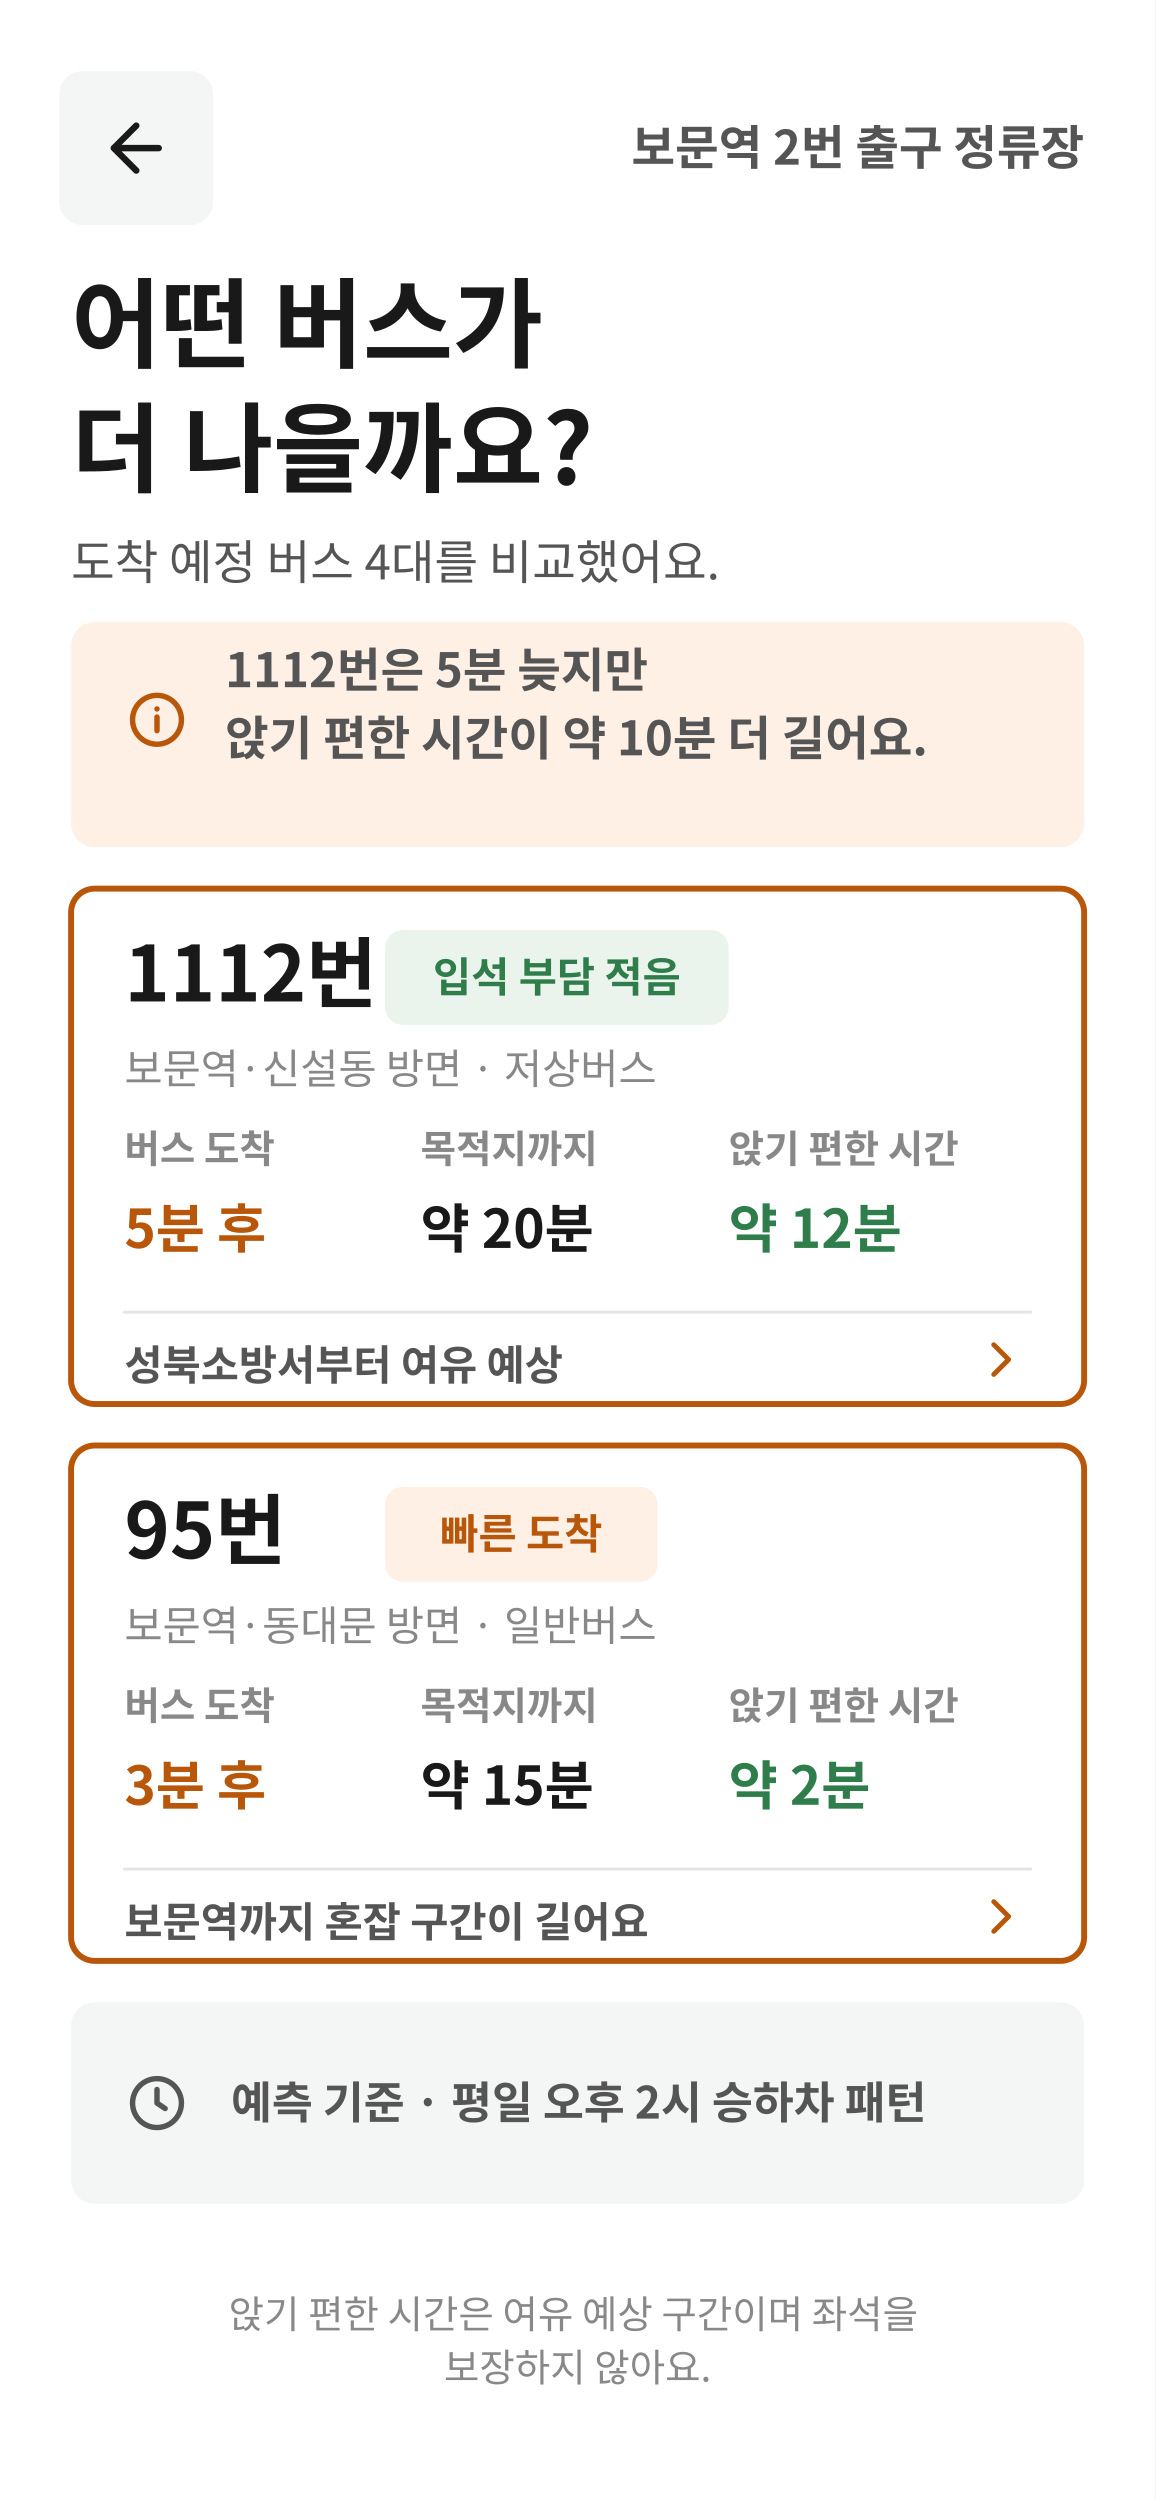
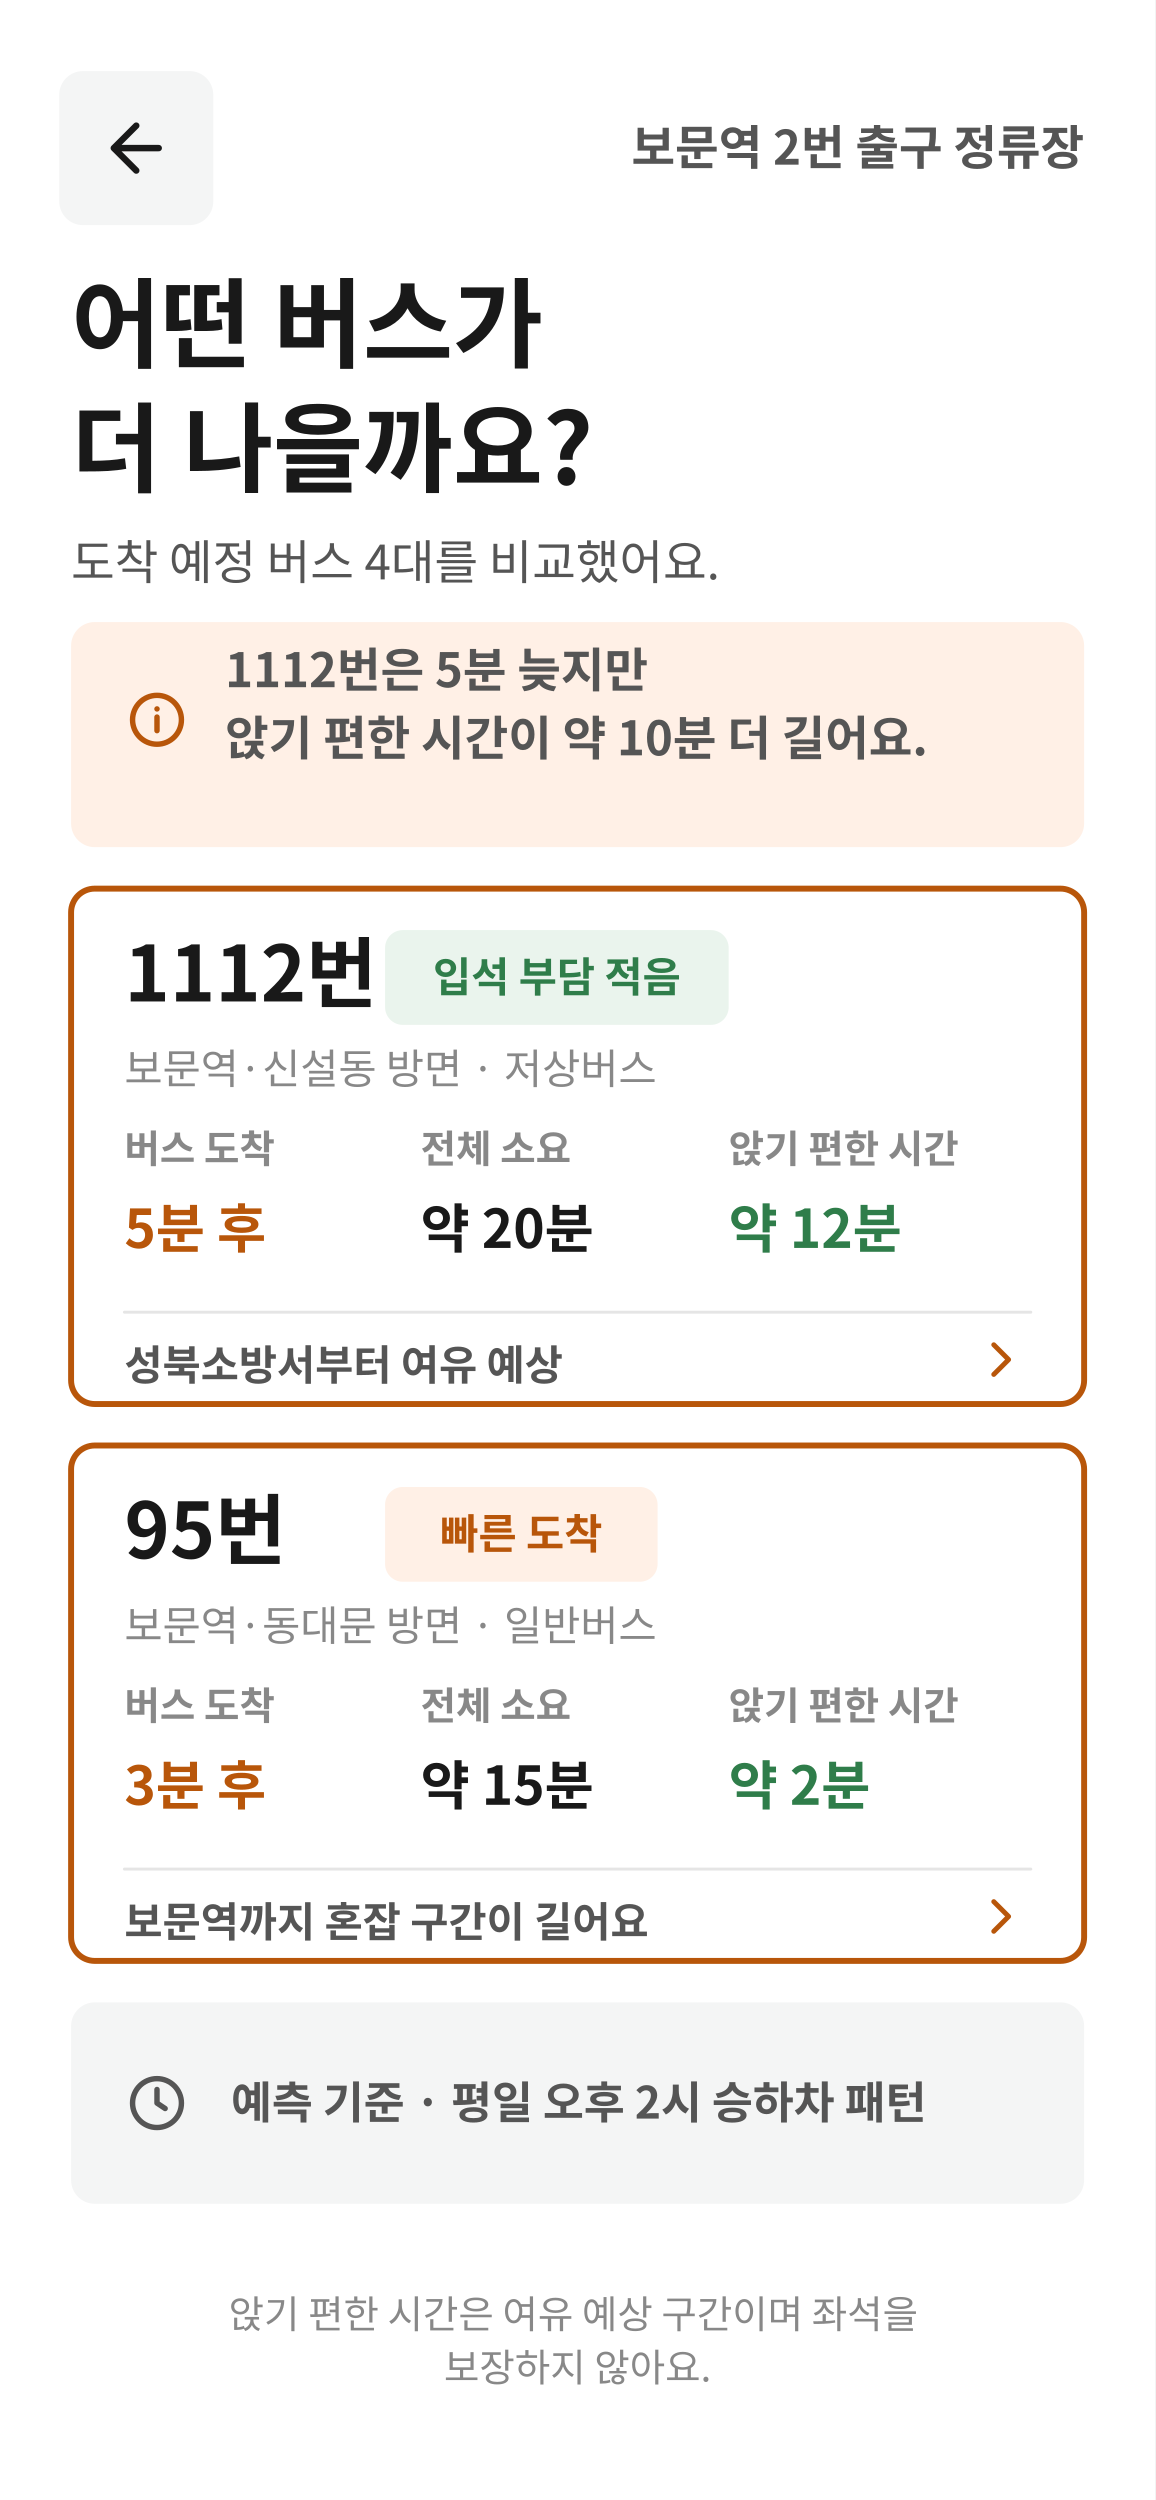
<svg xmlns="http://www.w3.org/2000/svg" width="390" height="844" viewBox="0 0 390 844" role="img" aria-label="앉기 편한 시간과 빠른 도착 버스 비교 화면">
  <rect x="0" y="0" width="390" height="844" rx="0" fill="#FFFFFF" stroke="none" stroke-width="1" />
  <rect x="20" y="24" width="52" height="52" rx="8" fill="#F4F5F5" stroke="none" stroke-width="1" />
  <g transform="translate(33 37) scale(1.083333)">
    <path d="M19 12H5M12 19l-7-7 7-7" fill="none" stroke="#191919" stroke-width="2" stroke-linecap="round" stroke-linejoin="round" />
  </g>
  <text x="366" y="50" font-family="Noto Sans CJK KR, Malgun Gothic, sans-serif" font-size="16" font-weight="700" fill="#555555" text-anchor="end" dominant-baseline="middle" letter-spacing="0">보문역 2번 출구 정류장</text>
  <text x="24" y="110" font-family="Noto Sans CJK KR, Malgun Gothic, sans-serif" font-size="33" font-weight="800" fill="#191919" text-anchor="start" dominant-baseline="middle" letter-spacing="0">어떤 버스가</text>
  <text x="24" y="152" font-family="Noto Sans CJK KR, Malgun Gothic, sans-serif" font-size="33" font-weight="800" fill="#191919" text-anchor="start" dominant-baseline="middle" letter-spacing="0">더 나을까요?</text>
  <text x="24" y="190" font-family="Noto Sans CJK KR, Malgun Gothic, sans-serif" font-size="16" font-weight="500" fill="#555555" text-anchor="start" dominant-baseline="middle" letter-spacing="0">도착 예정 버스 4대를 비교했어요.</text>
  <rect x="24" y="210" width="342" height="76" rx="8" fill="#FFF0E6" stroke="none" stroke-width="1" />
  <g transform="translate(42 232) scale(0.9166667)">
    <circle cx="12" cy="12" r="9" fill="none" stroke="#B8560A" stroke-width="2" stroke-linecap="round" stroke-linejoin="round" />
    <path d="M12 11v5M12 8h.01" fill="none" stroke="#B8560A" stroke-width="2" stroke-linecap="round" stroke-linejoin="round" />
  </g>
  <text x="76" y="232" font-family="Noto Sans CJK KR, Malgun Gothic, sans-serif" font-size="16" font-weight="700" fill="#555555" text-anchor="start" letter-spacing="0">
    <tspan x="76" dy="0">1112번은 5분 늦지만</tspan>
    <tspan x="76" dy="23">앉기 편한 시간이 약 10분 더 길어요.</tspan>
  </text>
  <rect x="24" y="300" width="342" height="174" rx="8" fill="#FFFFFF" stroke="#B8560A" stroke-width="2" />
  <text x="42" y="329" font-family="Noto Sans CJK KR, Malgun Gothic, sans-serif" font-size="26" font-weight="800" fill="#191919" text-anchor="start" dominant-baseline="middle" letter-spacing="0">1112번</text>
  <rect x="130" y="314" width="116" height="32" rx="6" fill="#EAF4ED" stroke="none" stroke-width="1" />
  <text x="188" y="330" font-family="Noto Sans CJK KR, Malgun Gothic, sans-serif" font-size="14" font-weight="800" fill="#2F7D4A" text-anchor="middle" dominant-baseline="middle" letter-spacing="0">입석 부담 적음</text>
  <text x="42" y="361" font-family="Noto Sans CJK KR, Malgun Gothic, sans-serif" font-size="14" font-weight="500" fill="#888888" text-anchor="start" dominant-baseline="middle" letter-spacing="0">보문역·신설동 방면 · 저상버스</text>
  <text x="42" y="388" font-family="Noto Sans CJK KR, Malgun Gothic, sans-serif" font-size="13" font-weight="600" fill="#888888" text-anchor="start" dominant-baseline="middle" letter-spacing="0">버스 도착</text>
  <text x="42" y="415" font-family="Noto Sans CJK KR, Malgun Gothic, sans-serif" font-size="18" font-weight="800" fill="#B8560A" text-anchor="start" dominant-baseline="middle" letter-spacing="0">5분 후</text>
-   <text x="142" y="388" font-family="Noto Sans CJK KR, Malgun Gothic, sans-serif" font-size="13" font-weight="600" fill="#888888" text-anchor="start" dominant-baseline="middle" letter-spacing="0">목적지까지</text>
+   <text x="142" y="388" font-family="Noto Sans CJK KR, Malgun Gothic, sans-serif" font-size="13" font-weight="600" fill="#888888" text-anchor="start" dominant-baseline="middle" letter-spacing="0">전체 소요</text>
  <text x="142" y="415" font-family="Noto Sans CJK KR, Malgun Gothic, sans-serif" font-size="18" font-weight="800" fill="#191919" text-anchor="start" dominant-baseline="middle" letter-spacing="0">약 20분</text>
  <text x="246" y="388" font-family="Noto Sans CJK KR, Malgun Gothic, sans-serif" font-size="13" font-weight="600" fill="#888888" text-anchor="start" dominant-baseline="middle" letter-spacing="0">앉기 편한 시간</text>
  <text x="246" y="415" font-family="Noto Sans CJK KR, Malgun Gothic, sans-serif" font-size="18" font-weight="800" fill="#2F7D4A" text-anchor="start" dominant-baseline="middle" letter-spacing="0">약 12분</text>
  <line x1="42" y1="443" x2="348" y2="443" stroke="#E5E5E5" stroke-width="1" stroke-linecap="round" />
  <text x="42" y="461" font-family="Noto Sans CJK KR, Malgun Gothic, sans-serif" font-size="14" font-weight="600" fill="#555555" text-anchor="start" dominant-baseline="middle" letter-spacing="0">성북소방서부터 여유 예상</text>
  <g transform="translate(328 449) scale(0.8333333)">
    <path d="m9 18 6-6-6-6" fill="none" stroke="#B8560A" stroke-width="2" stroke-linecap="round" stroke-linejoin="round" />
  </g>
  <rect x="24" y="488" width="342" height="174" rx="8" fill="#FFFFFF" stroke="#B8560A" stroke-width="2" />
  <text x="42" y="517" font-family="Noto Sans CJK KR, Malgun Gothic, sans-serif" font-size="26" font-weight="800" fill="#191919" text-anchor="start" dominant-baseline="middle" letter-spacing="0">95번</text>
  <rect x="130" y="502" width="92" height="32" rx="6" fill="#FFF0E6" stroke="none" stroke-width="1" />
  <text x="176" y="518" font-family="Noto Sans CJK KR, Malgun Gothic, sans-serif" font-size="14" font-weight="800" fill="#B8560A" text-anchor="middle" dominant-baseline="middle" letter-spacing="0">빠른 도착</text>
  <text x="42" y="549" font-family="Noto Sans CJK KR, Malgun Gothic, sans-serif" font-size="14" font-weight="500" fill="#888888" text-anchor="start" dominant-baseline="middle" letter-spacing="0">보문역·동대문 방면 · 일반버스</text>
  <text x="42" y="576" font-family="Noto Sans CJK KR, Malgun Gothic, sans-serif" font-size="13" font-weight="600" fill="#888888" text-anchor="start" dominant-baseline="middle" letter-spacing="0">버스 도착</text>
  <text x="42" y="603" font-family="Noto Sans CJK KR, Malgun Gothic, sans-serif" font-size="18" font-weight="800" fill="#B8560A" text-anchor="start" dominant-baseline="middle" letter-spacing="0">3분 후</text>
-   <text x="142" y="576" font-family="Noto Sans CJK KR, Malgun Gothic, sans-serif" font-size="13" font-weight="600" fill="#888888" text-anchor="start" dominant-baseline="middle" letter-spacing="0">목적지까지</text>
+   <text x="142" y="576" font-family="Noto Sans CJK KR, Malgun Gothic, sans-serif" font-size="13" font-weight="600" fill="#888888" text-anchor="start" dominant-baseline="middle" letter-spacing="0">전체 소요</text>
  <text x="142" y="603" font-family="Noto Sans CJK KR, Malgun Gothic, sans-serif" font-size="18" font-weight="800" fill="#191919" text-anchor="start" dominant-baseline="middle" letter-spacing="0">약 15분</text>
  <text x="246" y="576" font-family="Noto Sans CJK KR, Malgun Gothic, sans-serif" font-size="13" font-weight="600" fill="#888888" text-anchor="start" dominant-baseline="middle" letter-spacing="0">앉기 편한 시간</text>
  <text x="246" y="603" font-family="Noto Sans CJK KR, Malgun Gothic, sans-serif" font-size="18" font-weight="800" fill="#2F7D4A" text-anchor="start" dominant-baseline="middle" letter-spacing="0">약 2분</text>
  <line x1="42" y1="631" x2="348" y2="631" stroke="#E5E5E5" stroke-width="1" stroke-linecap="round" />
  <text x="42" y="649" font-family="Noto Sans CJK KR, Malgun Gothic, sans-serif" font-size="14" font-weight="600" fill="#555555" text-anchor="start" dominant-baseline="middle" letter-spacing="0">보문역까지 혼잡 구간이 길어요</text>
  <g transform="translate(328 637) scale(0.8333333)">
    <path d="m9 18 6-6-6-6" fill="none" stroke="#B8560A" stroke-width="2" stroke-linecap="round" stroke-linejoin="round" />
  </g>
  <rect x="24" y="676" width="342" height="68" rx="8" fill="#F4F5F5" stroke="none" stroke-width="1" />
  <g transform="translate(42 699) scale(0.9166667)">
    <circle cx="12" cy="12" r="9" fill="none" stroke="#555555" stroke-width="2" stroke-linecap="round" stroke-linejoin="round" />
    <path d="M12 7v5l3 2" fill="none" stroke="#555555" stroke-width="2" stroke-linecap="round" stroke-linejoin="round" />
  </g>
  <text x="78" y="710" font-family="Noto Sans CJK KR, Malgun Gothic, sans-serif" font-size="15" font-weight="600" fill="#555555" text-anchor="start" dominant-baseline="middle" letter-spacing="0">예측 기준 · 평일 오후 2시 승하차 패턴</text>
  <text x="195" y="786" font-family="Noto Sans CJK KR, Malgun Gothic, sans-serif" font-size="13" font-weight="500" fill="#888888" text-anchor="middle" letter-spacing="0">
    <tspan x="195" dy="0">앉기 편한 시간은 여유 예상 구간이며 좌석을</tspan>
    <tspan x="195" dy="18">보장하지 않아요.</tspan>
  </text>
</svg>
